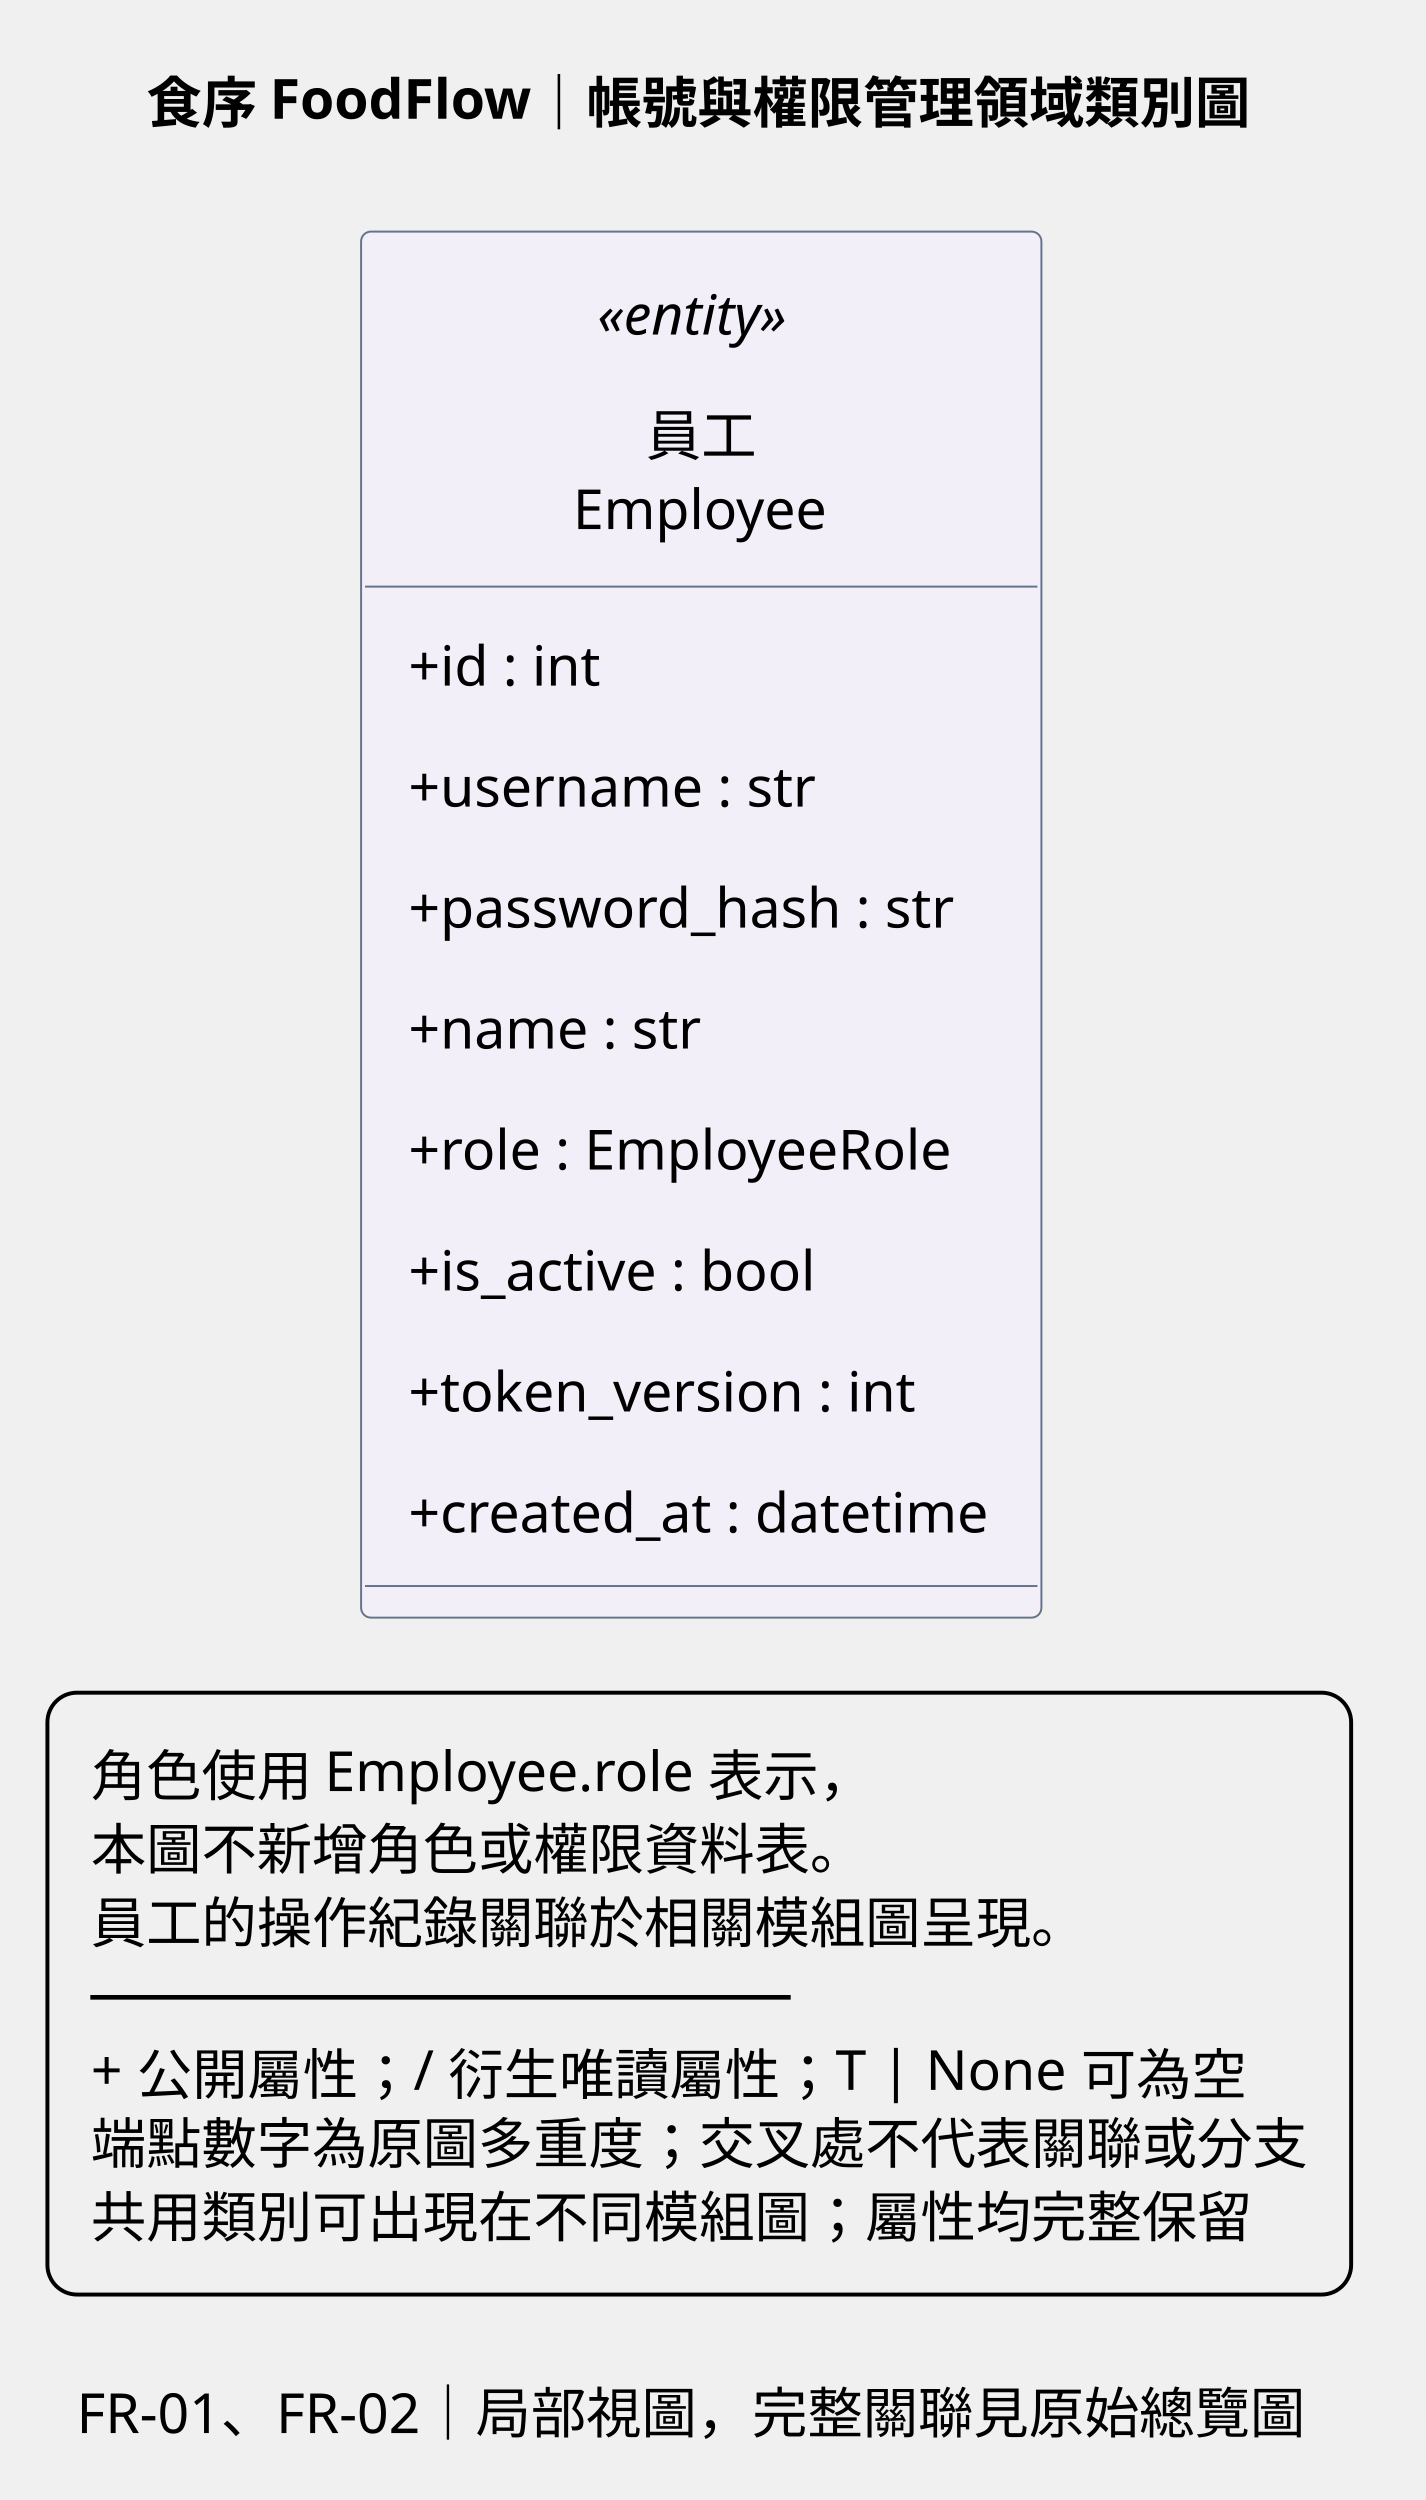
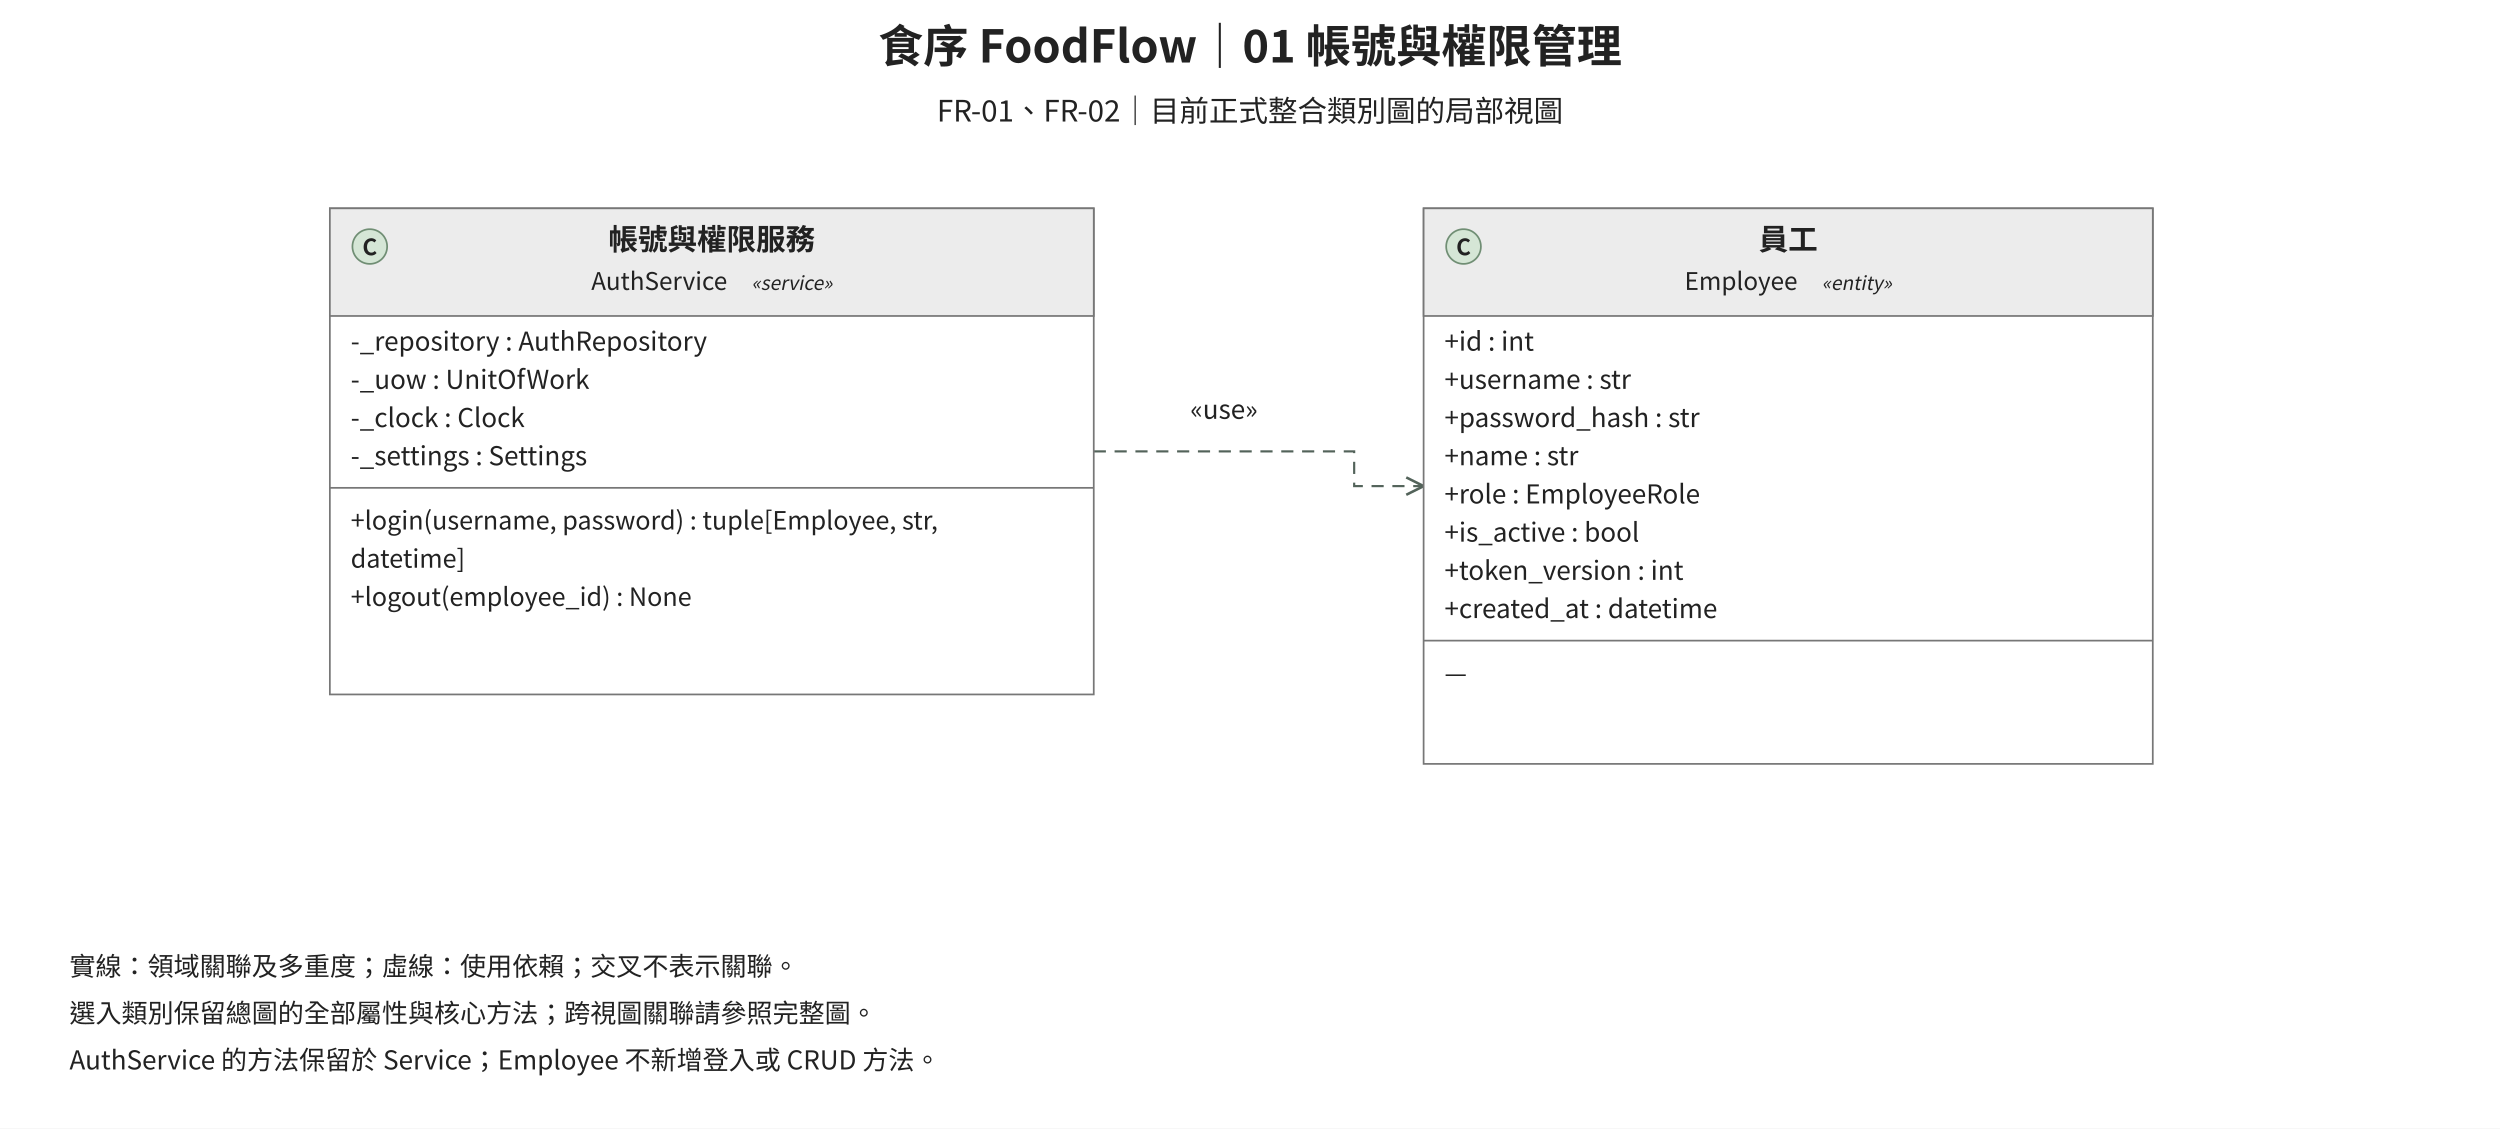
- <svg xmlns="http://www.w3.org/2000/svg" version="1.1" data-diagram-type="CLASS" style="width:451px;height:791px;background:#FFFFFF;" width="451.25px" height="791.25px" viewBox="0 0 451 791" zoomAndPan="magnify" preserveAspectRatio="none" contentStyleType="text/css">
-   <defs />
-   <g font-family="sans-serif" lengthAdjust="spacing">
-     <g class="title" data-source-line="1">
-       <text x="46.357" y="38.824" fill="#000" font-size="17.5" textLength="349.786" font-weight="700" font-family="Microsoft JhengHei">食序 FoodFlow｜帳號與權限管理領域類別圖</text>
+ <svg xmlns="http://www.w3.org/2000/svg" width="1440" height="650" viewBox="0 0 1440 650">
+   <defs>
+     <marker id="dep" markerUnits="userSpaceOnUse" markerWidth="12" markerHeight="12" refX="11" refY="6" orient="auto">
+       <path d="M1,1 L11,6 L1,11" fill="none" stroke="#53635A" stroke-width="1.5" />
+     </marker>
+   </defs>
+   <rect width="100%" height="100%" fill="white" />
+   <g font-family="Microsoft JhengHei, Noto Sans CJK TC, sans-serif" fill="#222">
+     <text x="720" y="36" text-anchor="middle" font-size="26" font-weight="700">食序 FoodFlow｜01 帳號與權限管理</text>
+     <text x="720" y="70" text-anchor="middle" font-size="17">FR-01、FR-02｜目前正式整合類別圖的局部視圖</text>
+     <polyline data-edge="d258" data-kind="dependency" points="630,260 780,260 780,280 820,280" fill="none" stroke="#53635A" stroke-width="1.25" stroke-dasharray="7 5" marker-end="url(#dep)" />
+     <g transform="translate(-2130 40)">
+       <g data-class="AuthService" data-kind="service" data-x="2320" data-y="80" data-w="440" data-h="280">
+         <rect x="2320" y="80" width="440" height="280" fill="white" stroke="#777" />
+         <rect x="2320" y="80" width="440" height="62" fill="#ECECEC" stroke="#777" />
+         <circle cx="2343" cy="102" r="10" fill="#D5E6D6" stroke="#708E74" />
+         <text x="2343" y="107" text-anchor="middle" font-size="13" font-weight="700">C</text>
+         <text x="2540" y="104" text-anchor="middle" font-size="17" font-weight="700">帳號與權限服務</text>
+         <text x="2540" y="127" text-anchor="middle" font-size="14">AuthService　<tspan font-size="11" font-style="italic">«service»</tspan>
+         </text>
+         <text data-member="attribute" x="2332" y="162" font-size="15">-_repository : AuthRepository</text>
+         <text data-member="attribute" x="2332" y="184" font-size="15">-_uow : UnitOfWork</text>
+         <text data-member="attribute" x="2332" y="206" font-size="15">-_clock : Clock</text>
+         <text data-member="attribute" x="2332" y="228" font-size="15">-_settings : Settings</text>
+         <line x1="2320" y1="241" x2="2760" y2="241" stroke="#777" />
+         <text data-member="method" x="2332" y="265" font-size="14.5">+login(username, password) : tuple[Employee, str, </text>
+         <text data-member="method" x="2332" y="287" font-size="14.5">  datetime]</text>
+         <text data-member="method" x="2332" y="309" font-size="14.5">+logout(employee_id) : None</text>
+       </g>
    </g>
-     <g class="entity" data-qualified-name="Employee" id="ent0001" data-source-line="19">
-       <rect x="114.248" y="73.276" width="215.254" height="438.54" fill="#F2EFF8" style="stroke:#64748B;stroke-width:0.625;" rx="3.125" ry="3.125" />
-       <text x="188.998" y="105.851" fill="#000" font-size="17.5" textLength="65.753" font-style="italic" font-family="Microsoft JhengHei">«entity»</text>
-       <text x="204.375" y="144.127" fill="#000" font-size="17.5" textLength="35" font-family="Microsoft JhengHei">員工</text>
-       <text x="181.287" y="167.404" fill="#000" font-size="17.5" textLength="81.177" font-family="Microsoft JhengHei">Employee</text>
-       <line x1="115.498" y1="185.605" x2="328.252" y2="185.605" style="stroke:#64748B;stroke-width:0.625;" />
-       <text x="129.248" y="216.93" fill="#000" font-size="17.5" textLength="62.848" font-family="Microsoft JhengHei">+id : int</text>
-       <text x="129.248" y="255.206" fill="#000" font-size="17.5" textLength="127.823" font-family="Microsoft JhengHei">+username : str</text>
-       <text x="129.248" y="293.483" fill="#000" font-size="17.5" textLength="172.052" font-family="Microsoft JhengHei">+password_hash : str</text>
-       <text x="129.248" y="331.759" fill="#000" font-size="17.5" textLength="92.823" font-family="Microsoft JhengHei">+name : str</text>
-       <text x="129.248" y="370.035" fill="#000" font-size="17.5" textLength="175.487" font-family="Microsoft JhengHei">+role : EmployeeRole</text>
-       <text x="129.248" y="408.312" fill="#000" font-size="17.5" textLength="131.737" font-family="Microsoft JhengHei">+is_active : bool</text>
-       <text x="129.248" y="446.588" fill="#000" font-size="17.5" textLength="161.824" font-family="Microsoft JhengHei">+token_version : int</text>
-       <text x="129.248" y="484.865" fill="#000" font-size="17.5" textLength="185.254" font-family="Microsoft JhengHei">+created_at : datetime</text>
-       <line x1="115.498" y1="501.816" x2="328.252" y2="501.816" style="stroke:#64748B;stroke-width:0.625;" />
+     <g transform="translate(-1500 -300)">
+       <g data-class="Employee" data-kind="entity" data-x="2320" data-y="420" data-w="420" data-h="320">
+         <rect x="2320" y="420" width="420" height="320" fill="white" stroke="#777" />
+         <rect x="2320" y="420" width="420" height="62" fill="#ECECEC" stroke="#777" />
+         <circle cx="2343" cy="442" r="10" fill="#D5E6D6" stroke="#708E74" />
+         <text x="2343" y="447" text-anchor="middle" font-size="13" font-weight="700">C</text>
+         <text x="2530" y="444" text-anchor="middle" font-size="17" font-weight="700">員工</text>
+         <text x="2530" y="467" text-anchor="middle" font-size="14">Employee　<tspan font-size="11" font-style="italic">«entity»</tspan>
+         </text>
+         <text data-member="attribute" x="2332" y="502" font-size="15">+id : int</text>
+         <text data-member="attribute" x="2332" y="524" font-size="15">+username : str</text>
+         <text data-member="attribute" x="2332" y="546" font-size="15">+password_hash : str</text>
+         <text data-member="attribute" x="2332" y="568" font-size="15">+name : str</text>
+         <text data-member="attribute" x="2332" y="590" font-size="15">+role : EmployeeRole</text>
+         <text data-member="attribute" x="2332" y="612" font-size="15">+is_active : bool</text>
+         <text data-member="attribute" x="2332" y="634" font-size="15">+token_version : int</text>
+         <text data-member="attribute" x="2332" y="656" font-size="15">+created_at : datetime</text>
+         <line x1="2320" y1="669" x2="2740" y2="669" stroke="#777" />
+         <text data-member="method" x="2332" y="693" font-size="14.5">—</text>
+       </g>
    </g>
-     <g class="legend" data-source-line="32">
-       <rect x="15" y="535.566" width="412.5" height="190.435" fill="none" style="stroke:#000;stroke-width:1.25;" rx="9.375" ry="9.375" />
-       <text x="28.75" y="568.141" fill="#000" font-size="17.5" textLength="248.409" font-family="Microsoft JhengHei">角色使用 Employee.role 表示，</text>
-       <text x="28.75" y="591.417" fill="#000" font-size="17.5" textLength="245" font-family="Microsoft JhengHei">本圖不新增角色或權限資料表。</text>
-       <text x="28.75" y="614.694" fill="#000" font-size="17.5" textLength="315" font-family="Microsoft JhengHei">員工的操作紀錄關聯於相關模組圖呈現。</text>
-       <text x="28.75" y="637.97" fill="#000" font-size="17.5" textLength="260.372" font-family="Microsoft JhengHei">─────────────────────</text>
-       <text x="28.75" y="661.246" fill="#000" font-size="17.5" textLength="364.449" font-family="Microsoft JhengHei">+ 公開屬性；/ 衍生唯讀屬性；T | None 可為空</text>
-       <text x="28.75" y="684.523" fill="#000" font-size="17.5" textLength="385" font-family="Microsoft JhengHei">端點數字為原圖多重度；交叉處不代表關聯或分支</text>
-       <text x="28.75" y="707.799" fill="#000" font-size="17.5" textLength="367.5" font-family="Microsoft JhengHei">共用類別可出現在不同模組圖；屬性均完整保留</text>
+     <g data-label="d258">
+       <rect x="680" y="225" width="50" height="22" fill="white" />
+       <text x="705" y="241.25" font-size="15" text-anchor="middle">«use»</text>
    </g>
-     <g class="caption" data-source-line="2">
-       <text x="24.238" y="769.825" fill="#000" font-size="17.5" textLength="394.023" font-family="Microsoft JhengHei">FR-01、FR-02｜局部視圖，完整關聯見原始總覽圖</text>
-     </g>
+     <text x="40" y="562" font-size="15">實線：領域關聯及多重度；虛線：使用依賴；交叉不表示關聯。</text>
+     <text x="40" y="589" font-size="15">選入類別保留總圖的全部屬性與核心方法；跨視圖關聯請參照完整圖。</text>
+     <text x="40" y="616" font-size="15">AuthService 的方法保留於 Service；Employee 不新增登入或 CRUD 方法。</text>
  </g>
</svg>
